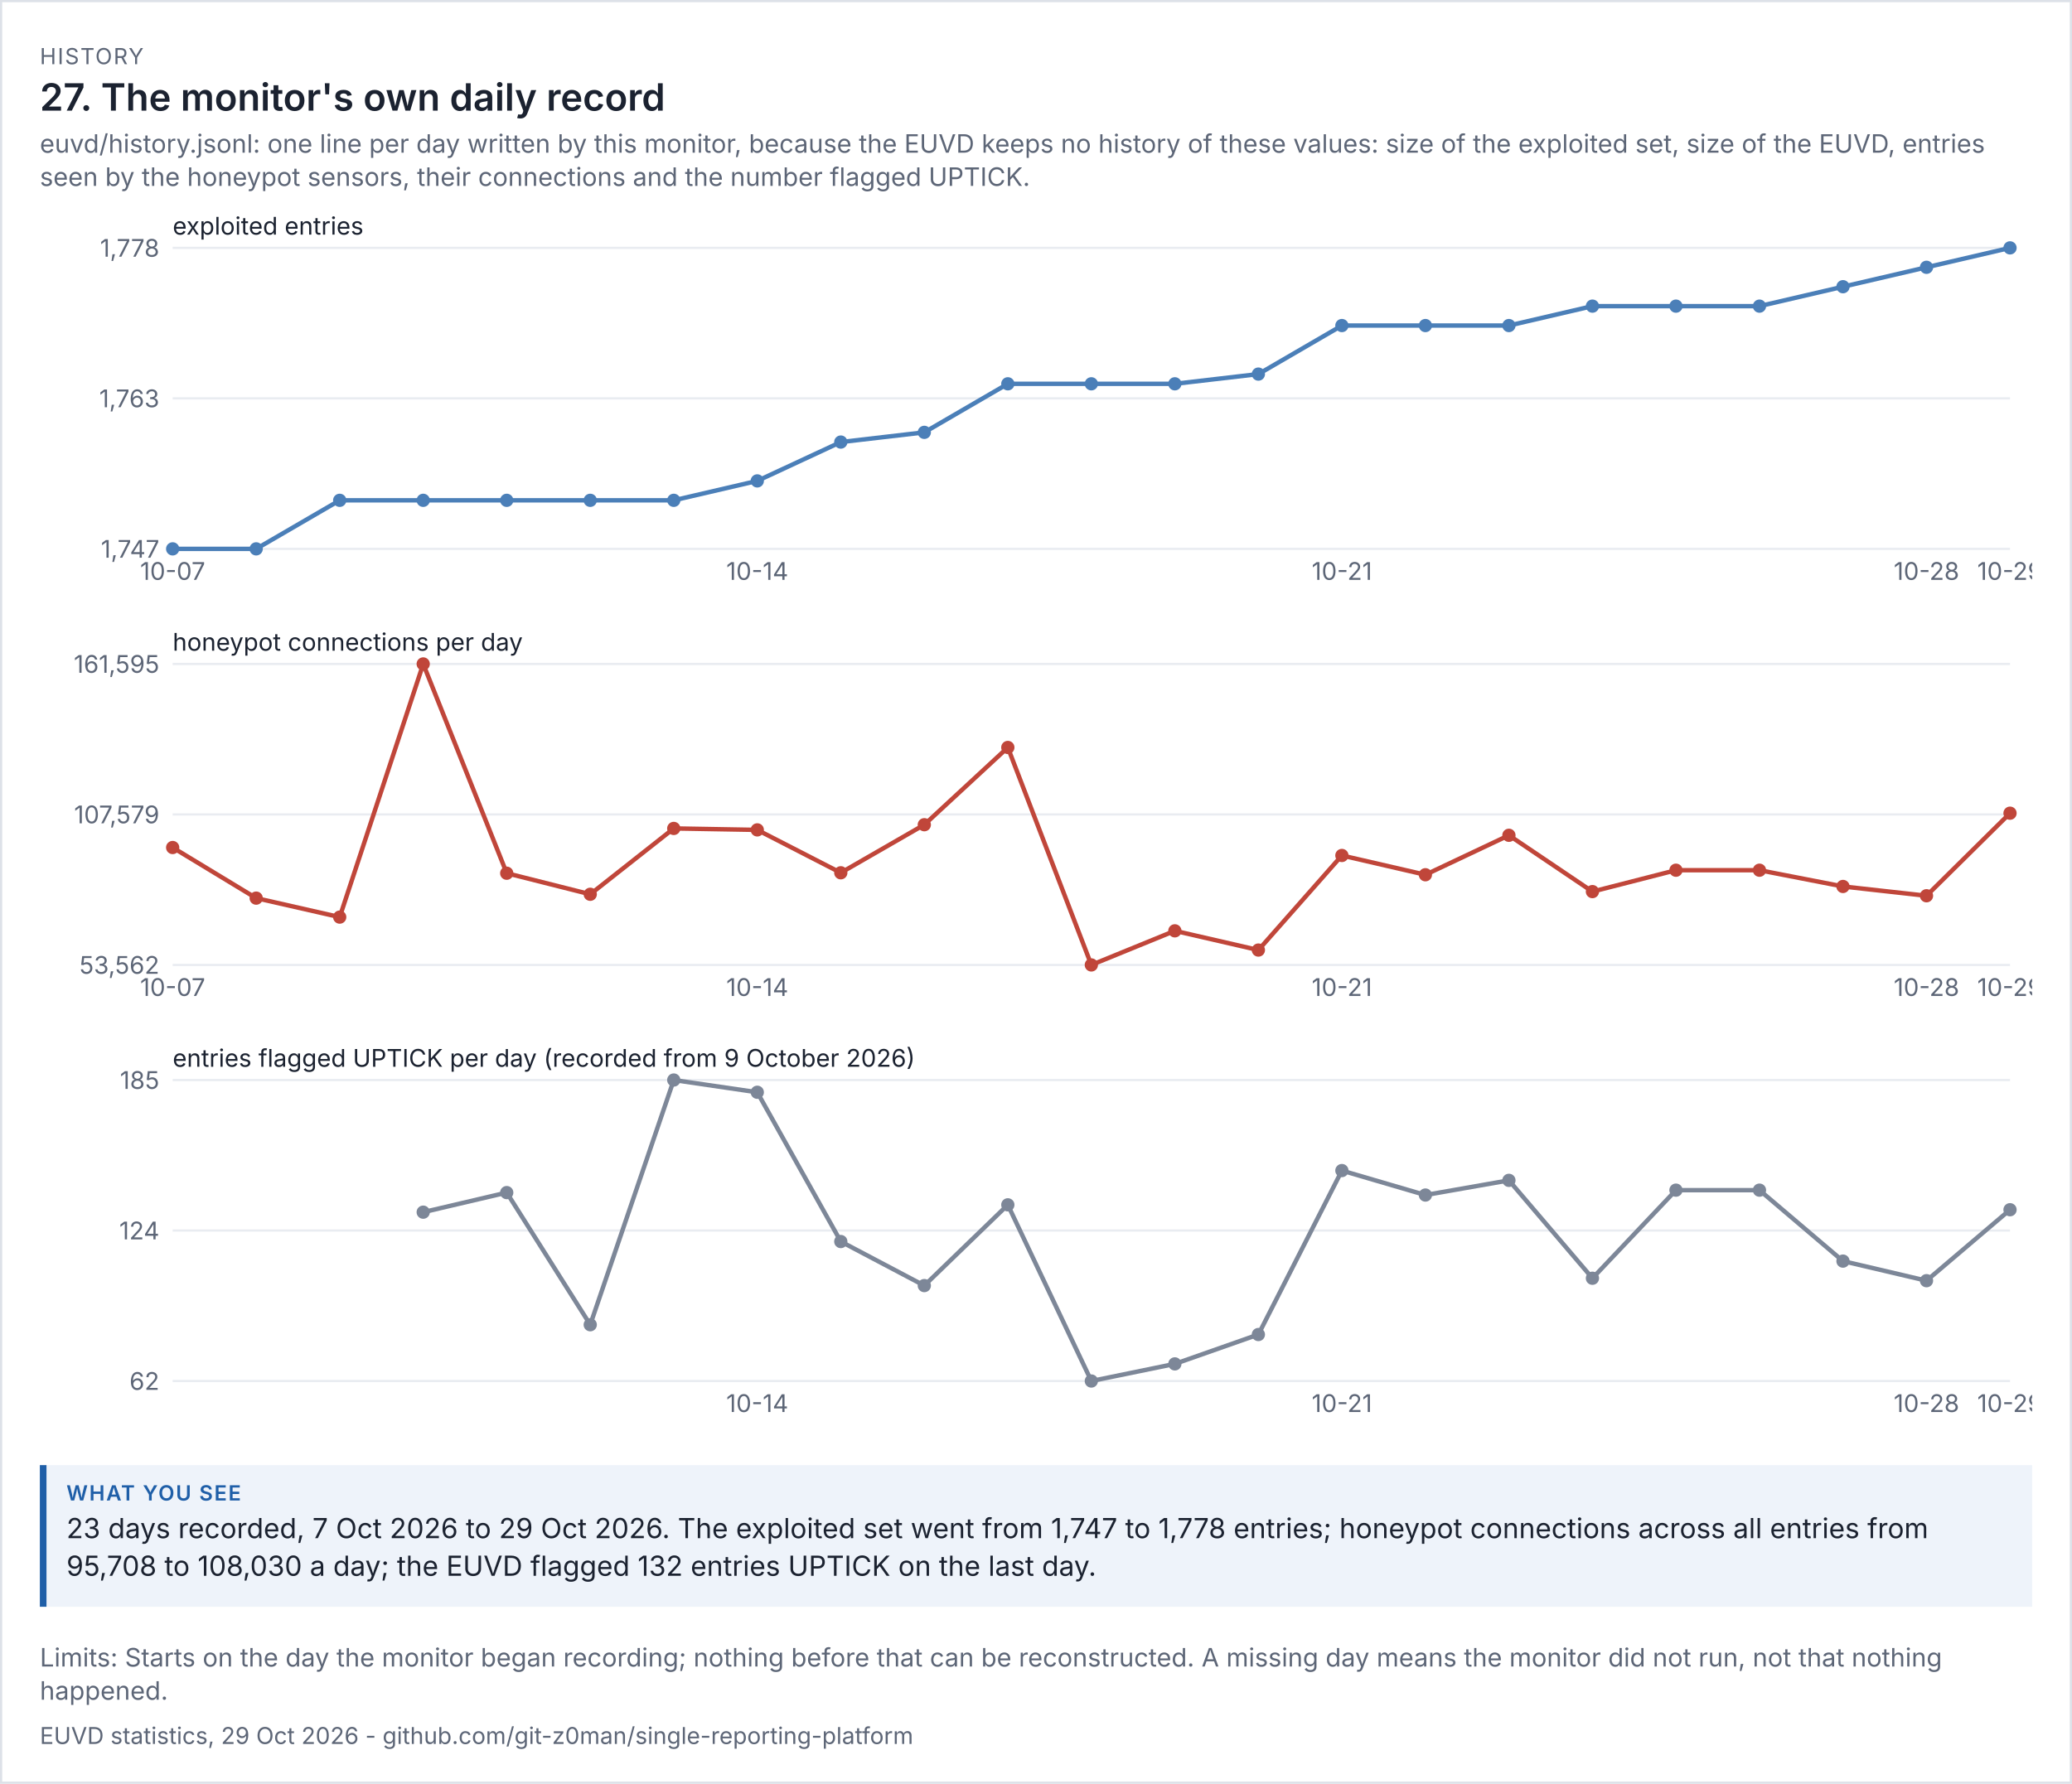
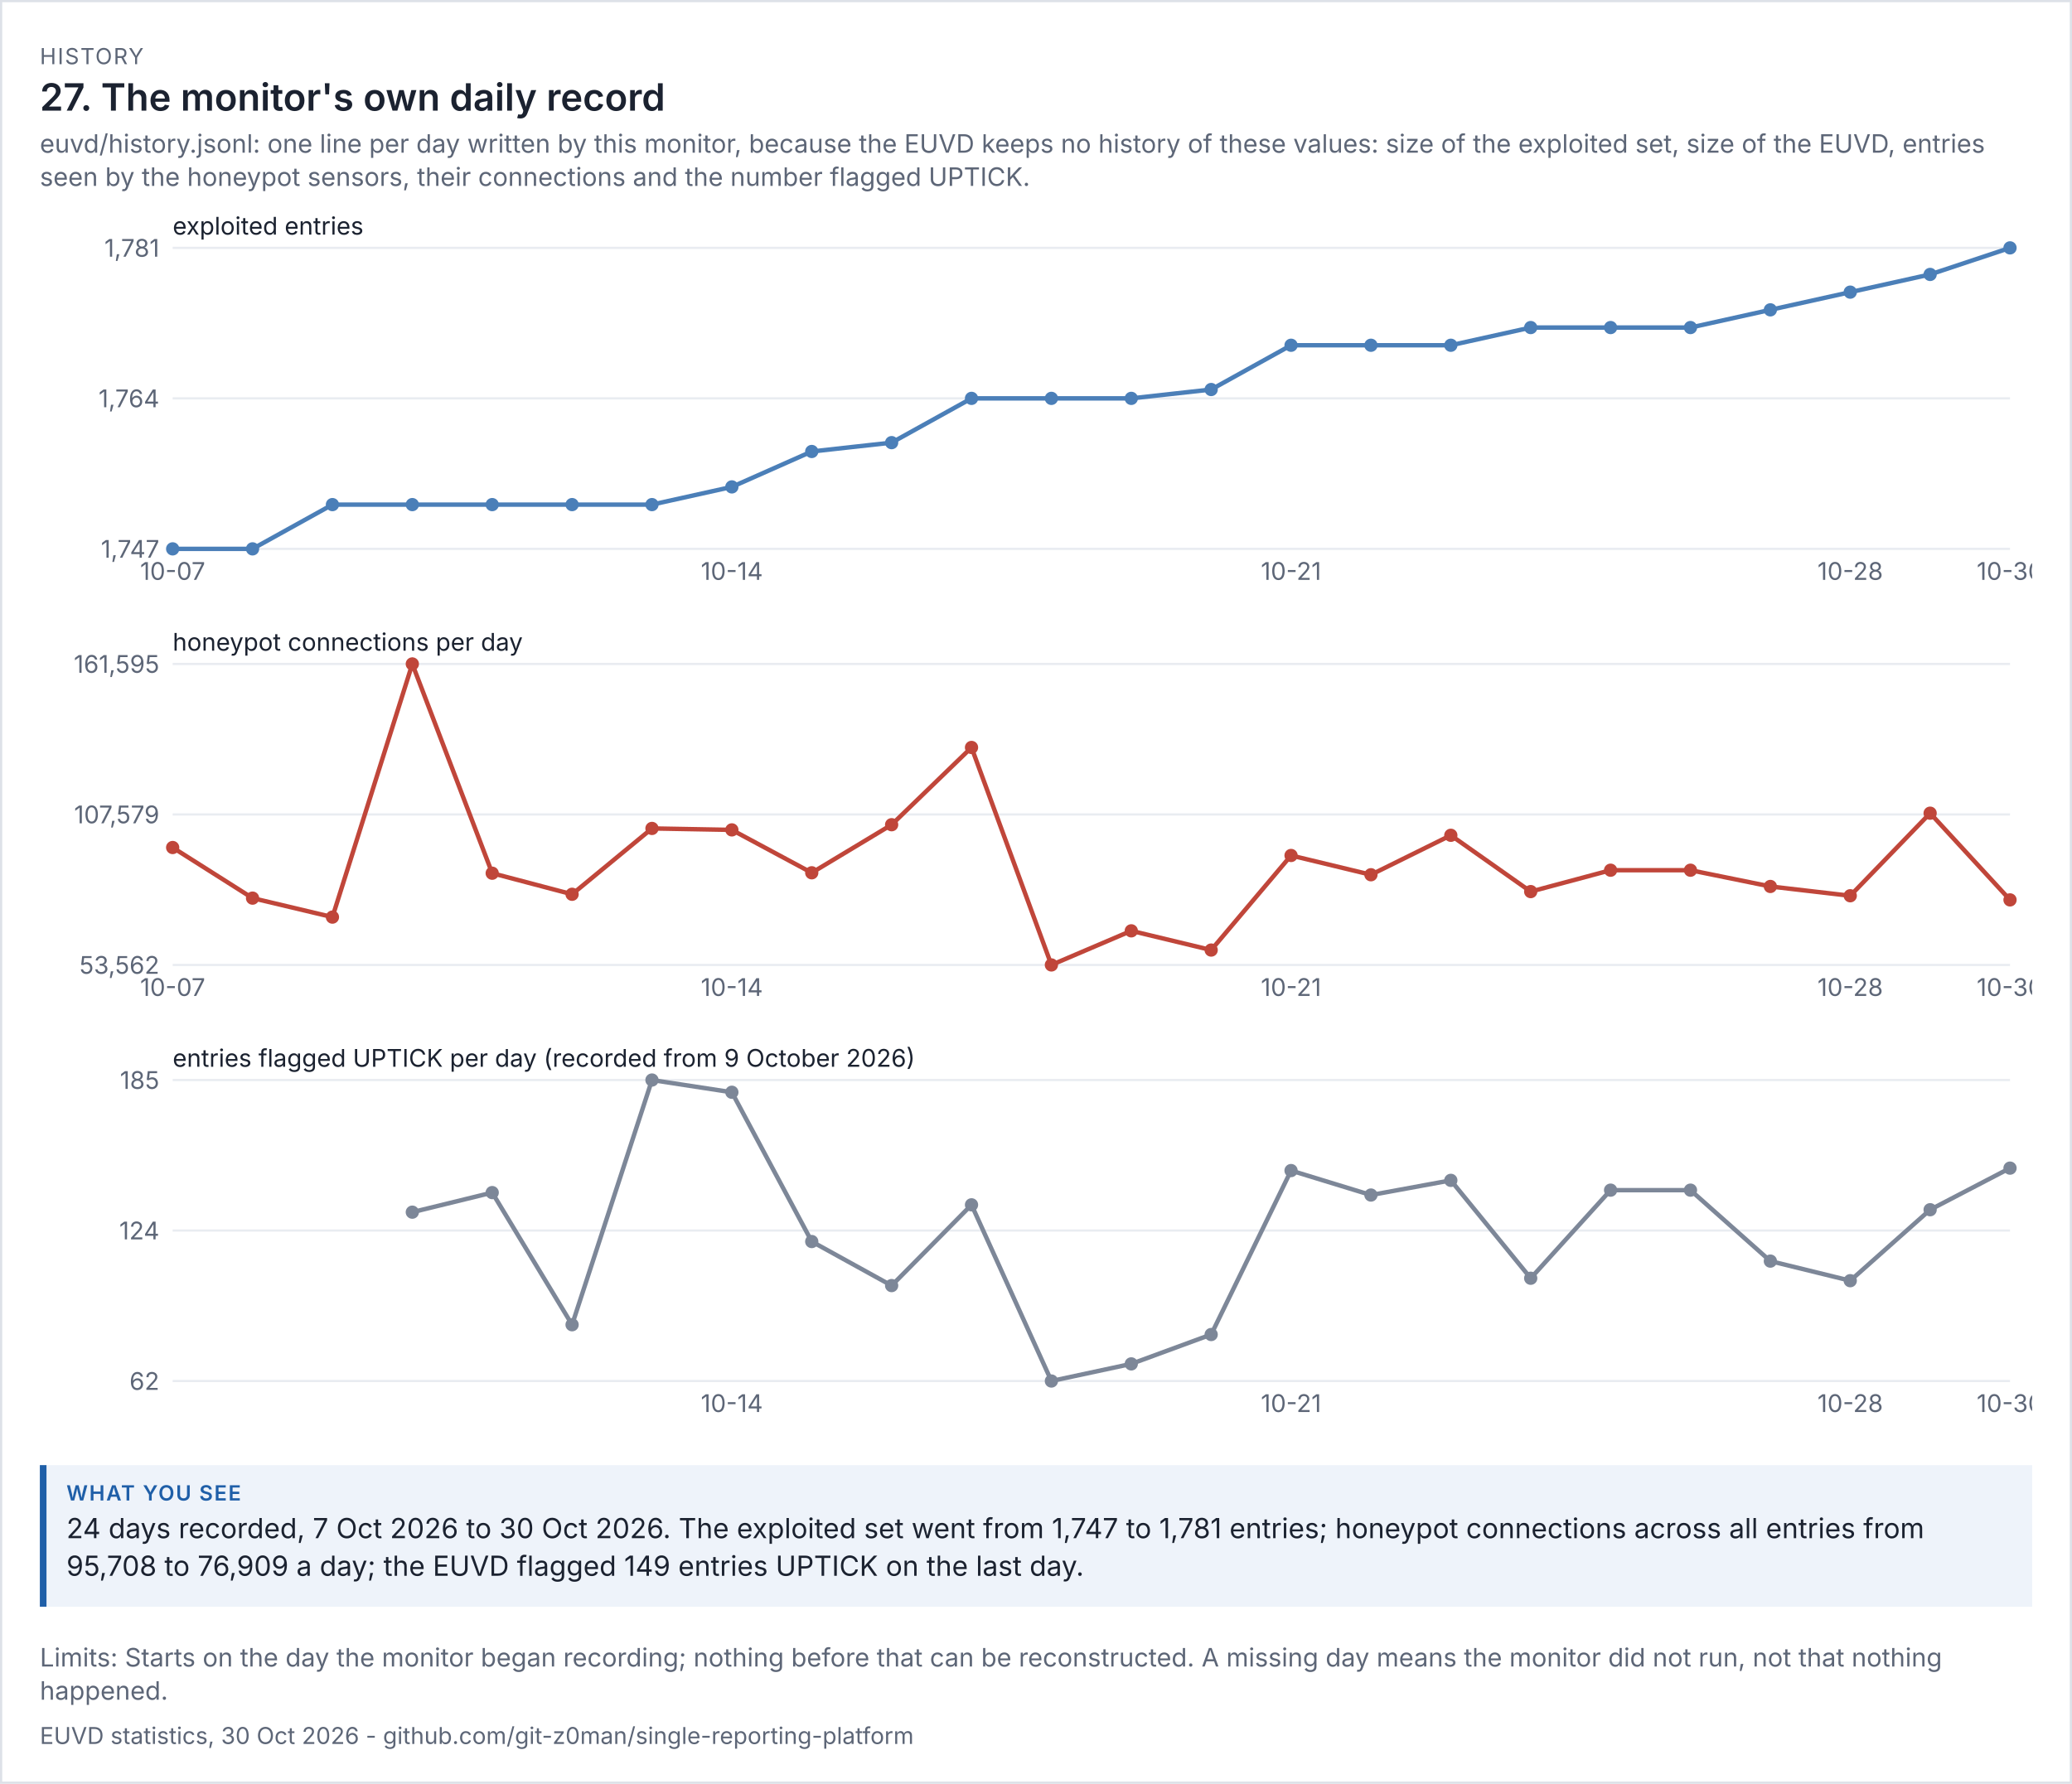
<svg xmlns="http://www.w3.org/2000/svg" viewBox="0 0 936 806" width="936" height="806" font-family="system-ui,-apple-system,'Segoe UI',sans-serif">
  <rect width="100%" height="100%" fill="#ffffff" />
  <rect x="0.5" y="0.5" width="935" height="805" fill="none" stroke="#dde1e8" />
  <text x="18" y="29" font-size="10" letter-spacing="0.6" fill="#5d6677">HISTORY</text>
  <text x="18" y="50" font-size="17" fill="#1b2230" font-weight="600">27. The monitor's own daily record</text>
  <text x="18" y="69" font-size="11.5" fill="#5d6677">euvd/history.jsonl: one line per day written by this monitor, because the EUVD keeps no history of these values: size of the exploited set, size of the EUVD, entries</text>
  <text x="18" y="84" font-size="11.5" fill="#5d6677">seen by the honeypot sensors, their connections and the number flagged UPTICK.</text>
  <g transform="translate(18,94) scale(1)" font-size="11">
    <svg viewBox="0 0 900 180" role="img" width="900" height="180">
      <g>
        <line x1="60" x2="890" y1="154" y2="154" stroke="rgb(233, 236, 241)" />
        <text x="54" y="158" text-anchor="end" fill="rgb(93, 102, 119)">1,747</text>
        <line x1="60" x2="890" y1="86" y2="86" stroke="rgb(233, 236, 241)" />
-         <text x="54" y="90" text-anchor="end" fill="rgb(93, 102, 119)">1,763</text>
+         <text x="54" y="90" text-anchor="end" fill="rgb(93, 102, 119)">1,764</text>
        <line x1="60" x2="890" y1="18" y2="18" stroke="rgb(233, 236, 241)" />
-         <text x="54" y="22" text-anchor="end" fill="rgb(93, 102, 119)">1,778</text>
+         <text x="54" y="22" text-anchor="end" fill="rgb(93, 102, 119)">1,781</text>
        <text x="60" y="12" class="t" fill="rgb(27, 34, 48)">exploited entries</text>
-         <polyline points="60,154 97.727,154 135.455,132.065 173.182,132.065 210.909,132.065 248.636,132.065 286.364,132.065 324.091,123.29 361.818,105.742 399.545,101.355 437.273,79.419 475,79.419 512.727,79.419 550.455,75.032 588.182,53.097 625.909,53.097 663.636,53.097 701.364,44.323 739.091,44.323 776.818,44.323 814.545,35.548 852.273,26.774 890,18" fill="none" stroke="rgb(75, 127, 184)" stroke-width="2" />
+         <polyline points="60,154 96.087,154 132.174,134 168.261,134 204.348,134 240.435,134 276.522,134 312.609,126 348.696,110 384.783,106 420.87,86 456.957,86 493.043,86 529.13,82 565.217,62 601.304,62 637.391,62 673.478,54 709.565,54 745.652,54 781.739,46 817.826,38 853.913,30 890,18" fill="none" stroke="rgb(75, 127, 184)" stroke-width="2" />
        <circle cx="60" cy="154" r="3" fill="rgb(75, 127, 184)" />
        <text x="60" y="168" text-anchor="middle" fill="rgb(93, 102, 119)">10-07</text>
-         <circle cx="97.727" cy="154" r="3" fill="rgb(75, 127, 184)" />
-         <circle cx="135.455" cy="132.065" r="3" fill="rgb(75, 127, 184)" />
-         <circle cx="173.182" cy="132.065" r="3" fill="rgb(75, 127, 184)" />
-         <circle cx="210.909" cy="132.065" r="3" fill="rgb(75, 127, 184)" />
-         <circle cx="248.636" cy="132.065" r="3" fill="rgb(75, 127, 184)" />
-         <circle cx="286.364" cy="132.065" r="3" fill="rgb(75, 127, 184)" />
-         <circle cx="324.091" cy="123.29" r="3" fill="rgb(75, 127, 184)" />
-         <text x="324.091" y="168" text-anchor="middle" fill="rgb(93, 102, 119)">10-14</text>
-         <circle cx="361.818" cy="105.742" r="3" fill="rgb(75, 127, 184)" />
-         <circle cx="399.545" cy="101.355" r="3" fill="rgb(75, 127, 184)" />
-         <circle cx="437.273" cy="79.419" r="3" fill="rgb(75, 127, 184)" />
-         <circle cx="475" cy="79.419" r="3" fill="rgb(75, 127, 184)" />
-         <circle cx="512.727" cy="79.419" r="3" fill="rgb(75, 127, 184)" />
-         <circle cx="550.455" cy="75.032" r="3" fill="rgb(75, 127, 184)" />
-         <circle cx="588.182" cy="53.097" r="3" fill="rgb(75, 127, 184)" />
-         <text x="588.182" y="168" text-anchor="middle" fill="rgb(93, 102, 119)">10-21</text>
-         <circle cx="625.909" cy="53.097" r="3" fill="rgb(75, 127, 184)" />
-         <circle cx="663.636" cy="53.097" r="3" fill="rgb(75, 127, 184)" />
-         <circle cx="701.364" cy="44.323" r="3" fill="rgb(75, 127, 184)" />
-         <circle cx="739.091" cy="44.323" r="3" fill="rgb(75, 127, 184)" />
-         <circle cx="776.818" cy="44.323" r="3" fill="rgb(75, 127, 184)" />
-         <circle cx="814.545" cy="35.548" r="3" fill="rgb(75, 127, 184)" />
-         <circle cx="852.273" cy="26.774" r="3" fill="rgb(75, 127, 184)" />
-         <text x="852.273" y="168" text-anchor="middle" fill="rgb(93, 102, 119)">10-28</text>
+         <circle cx="96.087" cy="154" r="3" fill="rgb(75, 127, 184)" />
+         <circle cx="132.174" cy="134" r="3" fill="rgb(75, 127, 184)" />
+         <circle cx="168.261" cy="134" r="3" fill="rgb(75, 127, 184)" />
+         <circle cx="204.348" cy="134" r="3" fill="rgb(75, 127, 184)" />
+         <circle cx="240.435" cy="134" r="3" fill="rgb(75, 127, 184)" />
+         <circle cx="276.522" cy="134" r="3" fill="rgb(75, 127, 184)" />
+         <circle cx="312.609" cy="126" r="3" fill="rgb(75, 127, 184)" />
+         <text x="312.609" y="168" text-anchor="middle" fill="rgb(93, 102, 119)">10-14</text>
+         <circle cx="348.696" cy="110" r="3" fill="rgb(75, 127, 184)" />
+         <circle cx="384.783" cy="106" r="3" fill="rgb(75, 127, 184)" />
+         <circle cx="420.87" cy="86" r="3" fill="rgb(75, 127, 184)" />
+         <circle cx="456.957" cy="86" r="3" fill="rgb(75, 127, 184)" />
+         <circle cx="493.043" cy="86" r="3" fill="rgb(75, 127, 184)" />
+         <circle cx="529.13" cy="82" r="3" fill="rgb(75, 127, 184)" />
+         <circle cx="565.217" cy="62" r="3" fill="rgb(75, 127, 184)" />
+         <text x="565.217" y="168" text-anchor="middle" fill="rgb(93, 102, 119)">10-21</text>
+         <circle cx="601.304" cy="62" r="3" fill="rgb(75, 127, 184)" />
+         <circle cx="637.391" cy="62" r="3" fill="rgb(75, 127, 184)" />
+         <circle cx="673.478" cy="54" r="3" fill="rgb(75, 127, 184)" />
+         <circle cx="709.565" cy="54" r="3" fill="rgb(75, 127, 184)" />
+         <circle cx="745.652" cy="54" r="3" fill="rgb(75, 127, 184)" />
+         <circle cx="781.739" cy="46" r="3" fill="rgb(75, 127, 184)" />
+         <circle cx="817.826" cy="38" r="3" fill="rgb(75, 127, 184)" />
+         <text x="817.826" y="168" text-anchor="middle" fill="rgb(93, 102, 119)">10-28</text>
+         <circle cx="853.913" cy="30" r="3" fill="rgb(75, 127, 184)" />
        <circle cx="890" cy="18" r="3" fill="rgb(75, 127, 184)" />
-         <text x="890" y="168" text-anchor="middle" fill="rgb(93, 102, 119)">10-29</text>
+         <text x="890" y="168" text-anchor="middle" fill="rgb(93, 102, 119)">10-30</text>
      </g>
    </svg>
  </g>
  <g transform="translate(18,282) scale(1)" font-size="11">
    <svg viewBox="0 0 900 180" role="img" width="900" height="180">
      <g>
        <line x1="60" x2="890" y1="154" y2="154" stroke="rgb(233, 236, 241)" />
        <text x="54" y="158" text-anchor="end" fill="rgb(93, 102, 119)">53,562</text>
        <line x1="60" x2="890" y1="86" y2="86" stroke="rgb(233, 236, 241)" />
        <text x="54" y="90" text-anchor="end" fill="rgb(93, 102, 119)">107,579</text>
        <line x1="60" x2="890" y1="18" y2="18" stroke="rgb(233, 236, 241)" />
        <text x="54" y="22" text-anchor="end" fill="rgb(93, 102, 119)">161,595</text>
        <text x="60" y="12" class="t" fill="rgb(27, 34, 48)">honeypot connections per day</text>
-         <polyline points="60,100.943 97.727,123.811 135.455,132.386 173.182,18 210.909,112.554 248.636,122.07 286.364,92.32 324.091,92.975 361.818,112.358 399.545,90.64 437.273,55.732 475,154 512.727,138.589 550.455,147.273 588.182,104.539 625.909,113.246 663.636,95.417 701.364,120.861 739.091,111.196 776.818,111.196 814.545,118.541 852.273,122.737 890,85.432" fill="none" stroke="rgb(192, 70, 58)" stroke-width="2" />
+         <polyline points="60,100.943 96.087,123.811 132.174,132.386 168.261,18 204.348,112.554 240.435,122.07 276.522,92.32 312.609,92.975 348.696,112.358 384.783,90.64 420.87,55.732 456.957,154 493.043,138.589 529.13,147.273 565.217,104.539 601.304,113.246 637.391,95.417 673.478,120.861 709.565,111.196 745.652,111.196 781.739,118.541 817.826,122.737 853.913,85.432 890,124.609" fill="none" stroke="rgb(192, 70, 58)" stroke-width="2" />
        <circle cx="60" cy="100.943" r="3" fill="rgb(192, 70, 58)" />
        <text x="60" y="168" text-anchor="middle" fill="rgb(93, 102, 119)">10-07</text>
-         <circle cx="97.727" cy="123.811" r="3" fill="rgb(192, 70, 58)" />
-         <circle cx="135.455" cy="132.386" r="3" fill="rgb(192, 70, 58)" />
-         <circle cx="173.182" cy="18" r="3" fill="rgb(192, 70, 58)" />
-         <circle cx="210.909" cy="112.554" r="3" fill="rgb(192, 70, 58)" />
-         <circle cx="248.636" cy="122.07" r="3" fill="rgb(192, 70, 58)" />
-         <circle cx="286.364" cy="92.32" r="3" fill="rgb(192, 70, 58)" />
-         <circle cx="324.091" cy="92.975" r="3" fill="rgb(192, 70, 58)" />
-         <text x="324.091" y="168" text-anchor="middle" fill="rgb(93, 102, 119)">10-14</text>
-         <circle cx="361.818" cy="112.358" r="3" fill="rgb(192, 70, 58)" />
-         <circle cx="399.545" cy="90.64" r="3" fill="rgb(192, 70, 58)" />
-         <circle cx="437.273" cy="55.732" r="3" fill="rgb(192, 70, 58)" />
-         <circle cx="475" cy="154" r="3" fill="rgb(192, 70, 58)" />
-         <circle cx="512.727" cy="138.589" r="3" fill="rgb(192, 70, 58)" />
-         <circle cx="550.455" cy="147.273" r="3" fill="rgb(192, 70, 58)" />
-         <circle cx="588.182" cy="104.539" r="3" fill="rgb(192, 70, 58)" />
-         <text x="588.182" y="168" text-anchor="middle" fill="rgb(93, 102, 119)">10-21</text>
-         <circle cx="625.909" cy="113.246" r="3" fill="rgb(192, 70, 58)" />
-         <circle cx="663.636" cy="95.417" r="3" fill="rgb(192, 70, 58)" />
-         <circle cx="701.364" cy="120.861" r="3" fill="rgb(192, 70, 58)" />
-         <circle cx="739.091" cy="111.196" r="3" fill="rgb(192, 70, 58)" />
-         <circle cx="776.818" cy="111.196" r="3" fill="rgb(192, 70, 58)" />
-         <circle cx="814.545" cy="118.541" r="3" fill="rgb(192, 70, 58)" />
-         <circle cx="852.273" cy="122.737" r="3" fill="rgb(192, 70, 58)" />
-         <text x="852.273" y="168" text-anchor="middle" fill="rgb(93, 102, 119)">10-28</text>
-         <circle cx="890" cy="85.432" r="3" fill="rgb(192, 70, 58)" />
-         <text x="890" y="168" text-anchor="middle" fill="rgb(93, 102, 119)">10-29</text>
+         <circle cx="96.087" cy="123.811" r="3" fill="rgb(192, 70, 58)" />
+         <circle cx="132.174" cy="132.386" r="3" fill="rgb(192, 70, 58)" />
+         <circle cx="168.261" cy="18" r="3" fill="rgb(192, 70, 58)" />
+         <circle cx="204.348" cy="112.554" r="3" fill="rgb(192, 70, 58)" />
+         <circle cx="240.435" cy="122.07" r="3" fill="rgb(192, 70, 58)" />
+         <circle cx="276.522" cy="92.32" r="3" fill="rgb(192, 70, 58)" />
+         <circle cx="312.609" cy="92.975" r="3" fill="rgb(192, 70, 58)" />
+         <text x="312.609" y="168" text-anchor="middle" fill="rgb(93, 102, 119)">10-14</text>
+         <circle cx="348.696" cy="112.358" r="3" fill="rgb(192, 70, 58)" />
+         <circle cx="384.783" cy="90.64" r="3" fill="rgb(192, 70, 58)" />
+         <circle cx="420.87" cy="55.732" r="3" fill="rgb(192, 70, 58)" />
+         <circle cx="456.957" cy="154" r="3" fill="rgb(192, 70, 58)" />
+         <circle cx="493.043" cy="138.589" r="3" fill="rgb(192, 70, 58)" />
+         <circle cx="529.13" cy="147.273" r="3" fill="rgb(192, 70, 58)" />
+         <circle cx="565.217" cy="104.539" r="3" fill="rgb(192, 70, 58)" />
+         <text x="565.217" y="168" text-anchor="middle" fill="rgb(93, 102, 119)">10-21</text>
+         <circle cx="601.304" cy="113.246" r="3" fill="rgb(192, 70, 58)" />
+         <circle cx="637.391" cy="95.417" r="3" fill="rgb(192, 70, 58)" />
+         <circle cx="673.478" cy="120.861" r="3" fill="rgb(192, 70, 58)" />
+         <circle cx="709.565" cy="111.196" r="3" fill="rgb(192, 70, 58)" />
+         <circle cx="745.652" cy="111.196" r="3" fill="rgb(192, 70, 58)" />
+         <circle cx="781.739" cy="118.541" r="3" fill="rgb(192, 70, 58)" />
+         <circle cx="817.826" cy="122.737" r="3" fill="rgb(192, 70, 58)" />
+         <text x="817.826" y="168" text-anchor="middle" fill="rgb(93, 102, 119)">10-28</text>
+         <circle cx="853.913" cy="85.432" r="3" fill="rgb(192, 70, 58)" />
+         <circle cx="890" cy="124.609" r="3" fill="rgb(192, 70, 58)" />
+         <text x="890" y="168" text-anchor="middle" fill="rgb(93, 102, 119)">10-30</text>
      </g>
    </svg>
  </g>
  <g transform="translate(18,470) scale(1)" font-size="11">
    <svg viewBox="0 0 900 180" role="img" width="900" height="180">
      <g>
        <line x1="60" x2="890" y1="154" y2="154" stroke="rgb(233, 236, 241)" />
        <text x="54" y="158" text-anchor="end" fill="rgb(93, 102, 119)">62</text>
        <line x1="60" x2="890" y1="86" y2="86" stroke="rgb(233, 236, 241)" />
        <text x="54" y="90" text-anchor="end" fill="rgb(93, 102, 119)">124</text>
        <line x1="60" x2="890" y1="18" y2="18" stroke="rgb(233, 236, 241)" />
        <text x="54" y="22" text-anchor="end" fill="rgb(93, 102, 119)">185</text>
        <text x="60" y="12" class="t" fill="rgb(27, 34, 48)">entries flagged UPTICK per day (recorded from 9 October 2026)</text>
-         <polyline points="173.182,77.707 210.909,68.862 248.636,128.569 286.364,18 324.091,23.528 361.818,90.976 399.545,110.878 437.273,74.39 475,154 512.727,146.26 550.455,132.992 588.182,58.911 625.909,69.967 663.636,63.333 701.364,107.561 739.091,67.756 776.818,67.756 814.545,99.821 852.273,108.667 890,76.602" fill="none" stroke="rgb(125, 135, 152)" stroke-width="2" />
-         <circle cx="173.182" cy="77.707" r="3" fill="rgb(125, 135, 152)" />
-         <circle cx="210.909" cy="68.862" r="3" fill="rgb(125, 135, 152)" />
-         <circle cx="248.636" cy="128.569" r="3" fill="rgb(125, 135, 152)" />
-         <circle cx="286.364" cy="18" r="3" fill="rgb(125, 135, 152)" />
-         <circle cx="324.091" cy="23.528" r="3" fill="rgb(125, 135, 152)" />
-         <text x="324.091" y="168" text-anchor="middle" fill="rgb(93, 102, 119)">10-14</text>
-         <circle cx="361.818" cy="90.976" r="3" fill="rgb(125, 135, 152)" />
-         <circle cx="399.545" cy="110.878" r="3" fill="rgb(125, 135, 152)" />
-         <circle cx="437.273" cy="74.39" r="3" fill="rgb(125, 135, 152)" />
-         <circle cx="475" cy="154" r="3" fill="rgb(125, 135, 152)" />
-         <circle cx="512.727" cy="146.26" r="3" fill="rgb(125, 135, 152)" />
-         <circle cx="550.455" cy="132.992" r="3" fill="rgb(125, 135, 152)" />
-         <circle cx="588.182" cy="58.911" r="3" fill="rgb(125, 135, 152)" />
-         <text x="588.182" y="168" text-anchor="middle" fill="rgb(93, 102, 119)">10-21</text>
-         <circle cx="625.909" cy="69.967" r="3" fill="rgb(125, 135, 152)" />
-         <circle cx="663.636" cy="63.333" r="3" fill="rgb(125, 135, 152)" />
-         <circle cx="701.364" cy="107.561" r="3" fill="rgb(125, 135, 152)" />
-         <circle cx="739.091" cy="67.756" r="3" fill="rgb(125, 135, 152)" />
-         <circle cx="776.818" cy="67.756" r="3" fill="rgb(125, 135, 152)" />
-         <circle cx="814.545" cy="99.821" r="3" fill="rgb(125, 135, 152)" />
-         <circle cx="852.273" cy="108.667" r="3" fill="rgb(125, 135, 152)" />
-         <text x="852.273" y="168" text-anchor="middle" fill="rgb(93, 102, 119)">10-28</text>
-         <circle cx="890" cy="76.602" r="3" fill="rgb(125, 135, 152)" />
-         <text x="890" y="168" text-anchor="middle" fill="rgb(93, 102, 119)">10-29</text>
+         <polyline points="168.261,77.707 204.348,68.862 240.435,128.569 276.522,18 312.609,23.528 348.696,90.976 384.783,110.878 420.87,74.39 456.957,154 493.043,146.26 529.13,132.992 565.217,58.911 601.304,69.967 637.391,63.333 673.478,107.561 709.565,67.756 745.652,67.756 781.739,99.821 817.826,108.667 853.913,76.602 890,57.805" fill="none" stroke="rgb(125, 135, 152)" stroke-width="2" />
+         <circle cx="168.261" cy="77.707" r="3" fill="rgb(125, 135, 152)" />
+         <circle cx="204.348" cy="68.862" r="3" fill="rgb(125, 135, 152)" />
+         <circle cx="240.435" cy="128.569" r="3" fill="rgb(125, 135, 152)" />
+         <circle cx="276.522" cy="18" r="3" fill="rgb(125, 135, 152)" />
+         <circle cx="312.609" cy="23.528" r="3" fill="rgb(125, 135, 152)" />
+         <text x="312.609" y="168" text-anchor="middle" fill="rgb(93, 102, 119)">10-14</text>
+         <circle cx="348.696" cy="90.976" r="3" fill="rgb(125, 135, 152)" />
+         <circle cx="384.783" cy="110.878" r="3" fill="rgb(125, 135, 152)" />
+         <circle cx="420.87" cy="74.39" r="3" fill="rgb(125, 135, 152)" />
+         <circle cx="456.957" cy="154" r="3" fill="rgb(125, 135, 152)" />
+         <circle cx="493.043" cy="146.26" r="3" fill="rgb(125, 135, 152)" />
+         <circle cx="529.13" cy="132.992" r="3" fill="rgb(125, 135, 152)" />
+         <circle cx="565.217" cy="58.911" r="3" fill="rgb(125, 135, 152)" />
+         <text x="565.217" y="168" text-anchor="middle" fill="rgb(93, 102, 119)">10-21</text>
+         <circle cx="601.304" cy="69.967" r="3" fill="rgb(125, 135, 152)" />
+         <circle cx="637.391" cy="63.333" r="3" fill="rgb(125, 135, 152)" />
+         <circle cx="673.478" cy="107.561" r="3" fill="rgb(125, 135, 152)" />
+         <circle cx="709.565" cy="67.756" r="3" fill="rgb(125, 135, 152)" />
+         <circle cx="745.652" cy="67.756" r="3" fill="rgb(125, 135, 152)" />
+         <circle cx="781.739" cy="99.821" r="3" fill="rgb(125, 135, 152)" />
+         <circle cx="817.826" cy="108.667" r="3" fill="rgb(125, 135, 152)" />
+         <text x="817.826" y="168" text-anchor="middle" fill="rgb(93, 102, 119)">10-28</text>
+         <circle cx="853.913" cy="76.602" r="3" fill="rgb(125, 135, 152)" />
+         <circle cx="890" cy="57.805" r="3" fill="rgb(125, 135, 152)" />
+         <text x="890" y="168" text-anchor="middle" fill="rgb(93, 102, 119)">10-30</text>
      </g>
    </svg>
  </g>
  <rect x="18" y="662" width="900" height="64" fill="#eef3fa" />
  <rect x="18" y="662" width="3" height="64" fill="#1f5fa8" />
  <text x="30" y="678" font-size="9.5" letter-spacing="0.6" font-weight="600" fill="#1f5fa8">WHAT YOU SEE</text>
-   <text x="30" y="695" font-size="12.5" fill="#1b2230">23 days recorded, 7 Oct 2026 to 29 Oct 2026. The exploited set went from 1,747 to 1,778 entries; honeypot connections across all entries from</text>
-   <text x="30" y="712" font-size="12.5" fill="#1b2230">95,708 to 108,030 a day; the EUVD flagged 132 entries UPTICK on the last day.</text>
+   <text x="30" y="695" font-size="12.5" fill="#1b2230">24 days recorded, 7 Oct 2026 to 30 Oct 2026. The exploited set went from 1,747 to 1,781 entries; honeypot connections across all entries from</text>
+   <text x="30" y="712" font-size="12.5" fill="#1b2230">95,708 to 76,909 a day; the EUVD flagged 149 entries UPTICK on the last day.</text>
  <text x="18" y="753" font-size="11.5" fill="#5d6677">Limits: Starts on the day the monitor began recording; nothing before that can be reconstructed. A missing day means the monitor did not run, not that nothing</text>
  <text x="18" y="768" font-size="11.5" fill="#5d6677">happened.</text>
-   <text x="18" y="788" font-size="10.5" fill="#5d6677">EUVD statistics, 29 Oct 2026 - github.com/git-z0man/single-reporting-platform</text>
+   <text x="18" y="788" font-size="10.5" fill="#5d6677">EUVD statistics, 30 Oct 2026 - github.com/git-z0man/single-reporting-platform</text>
</svg>
